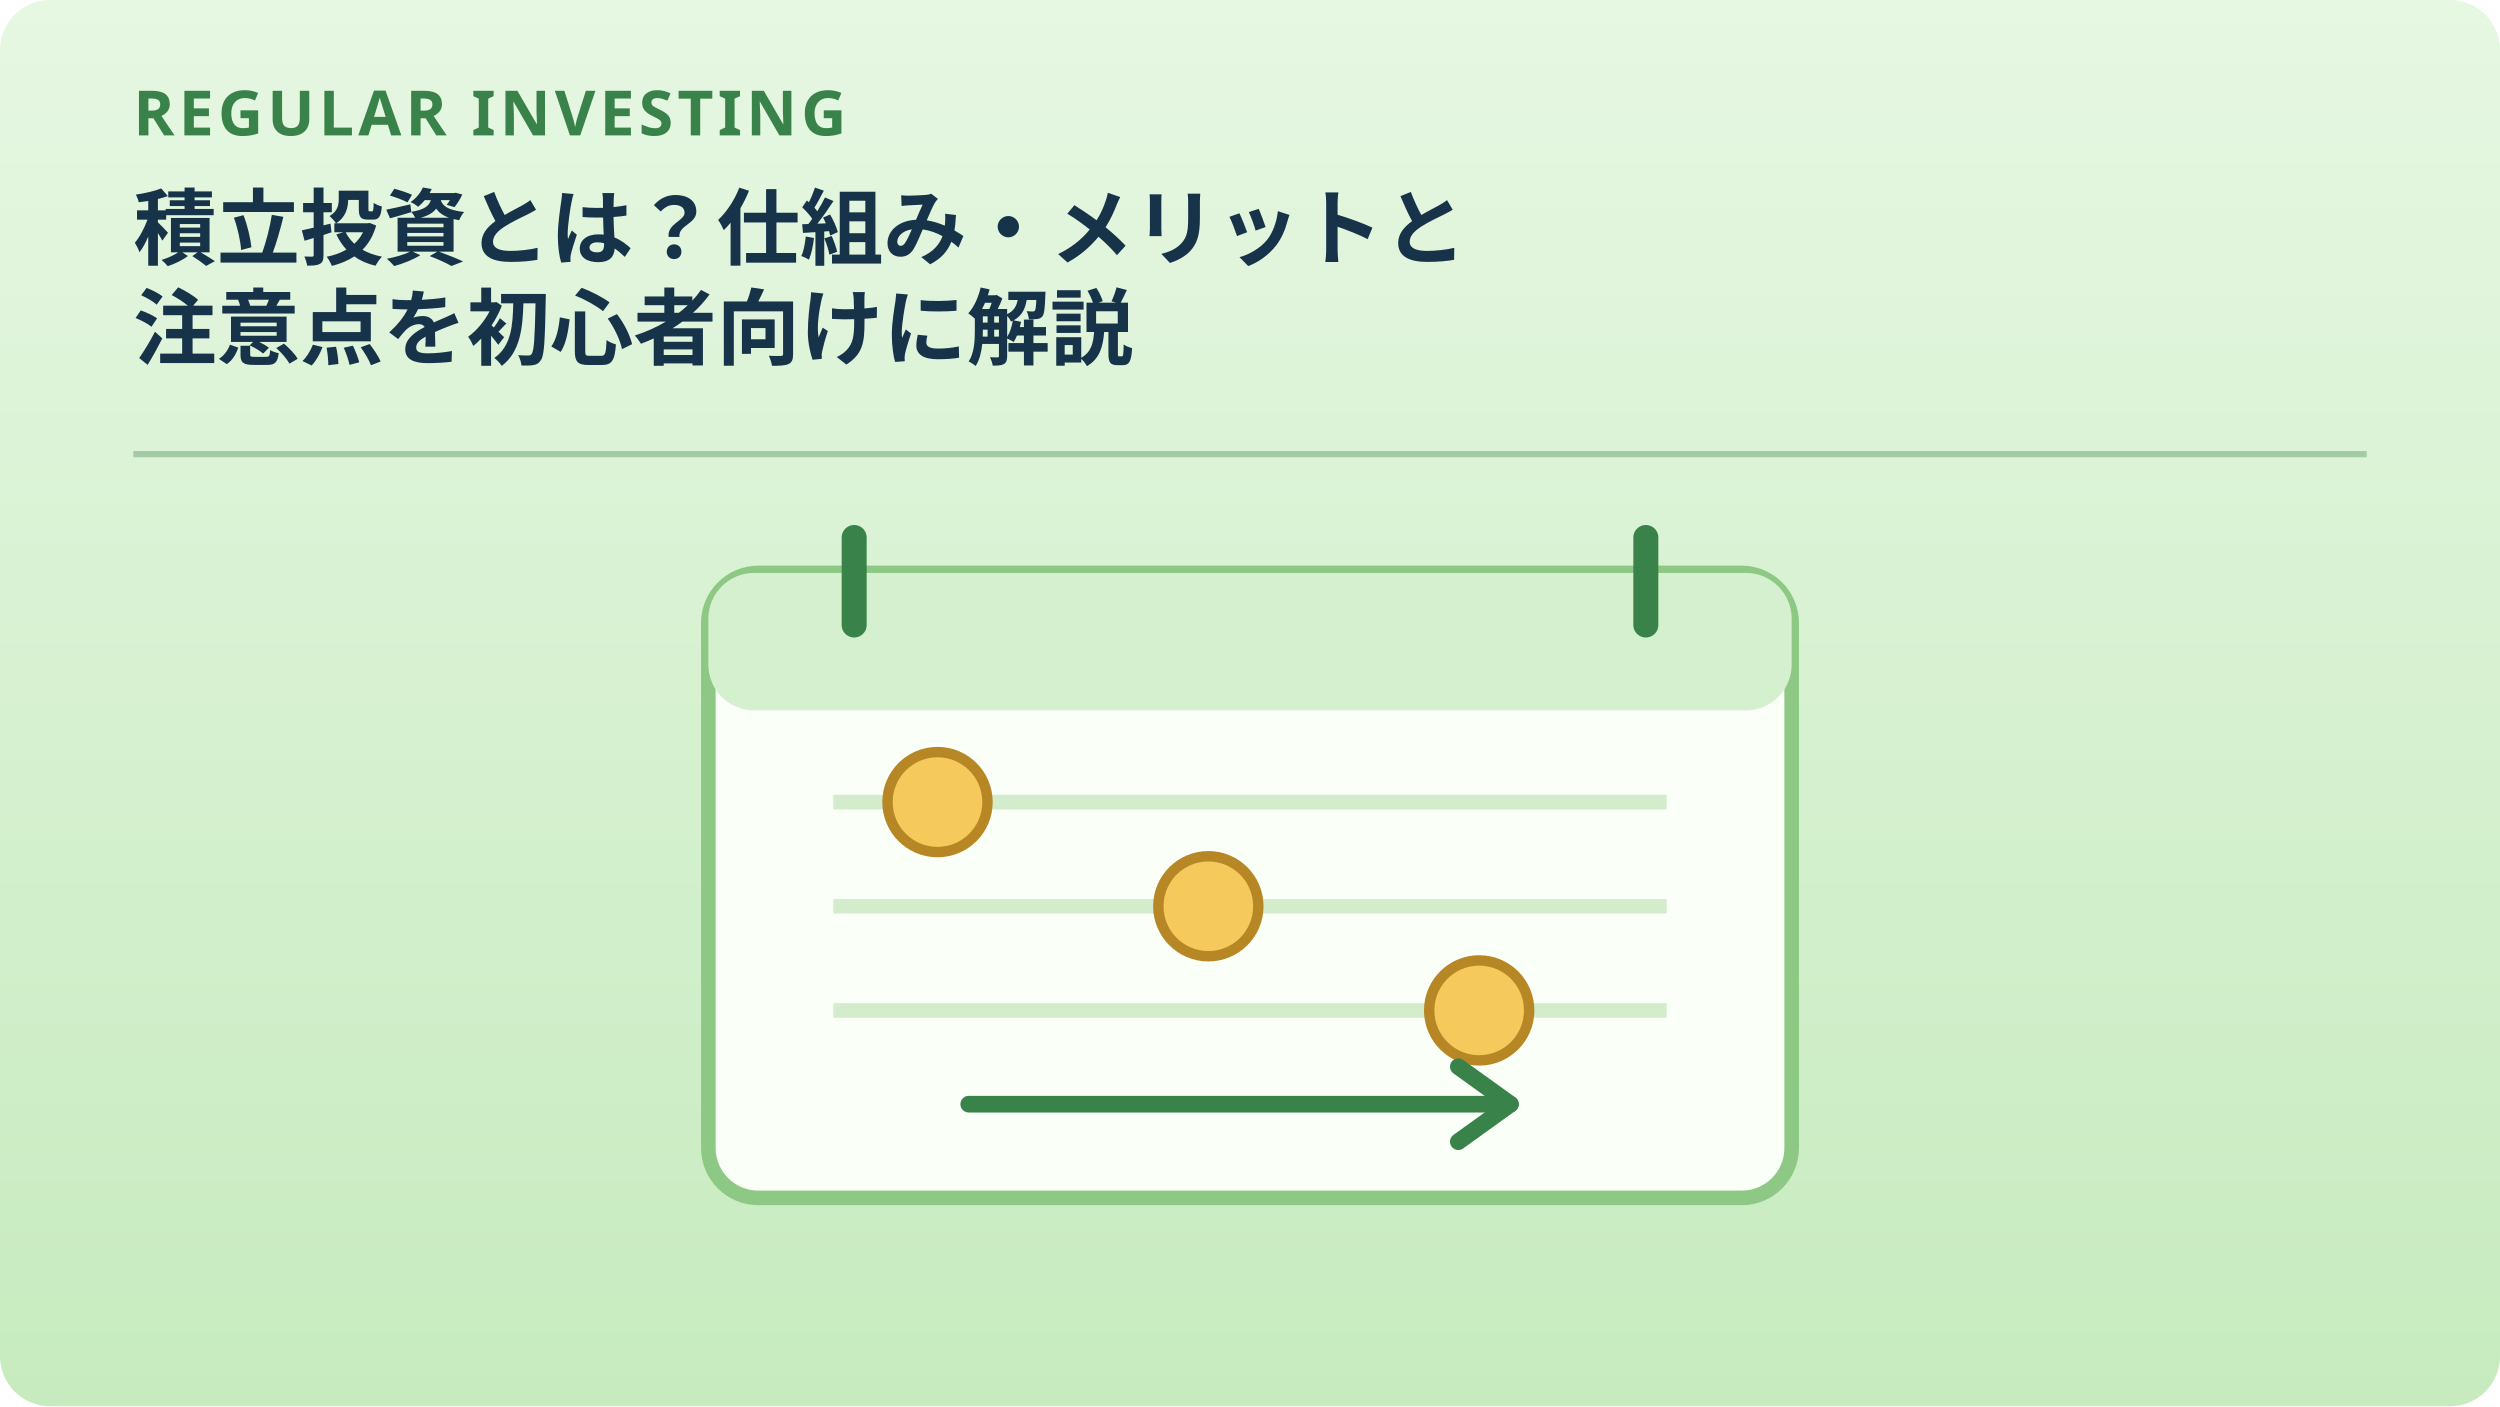
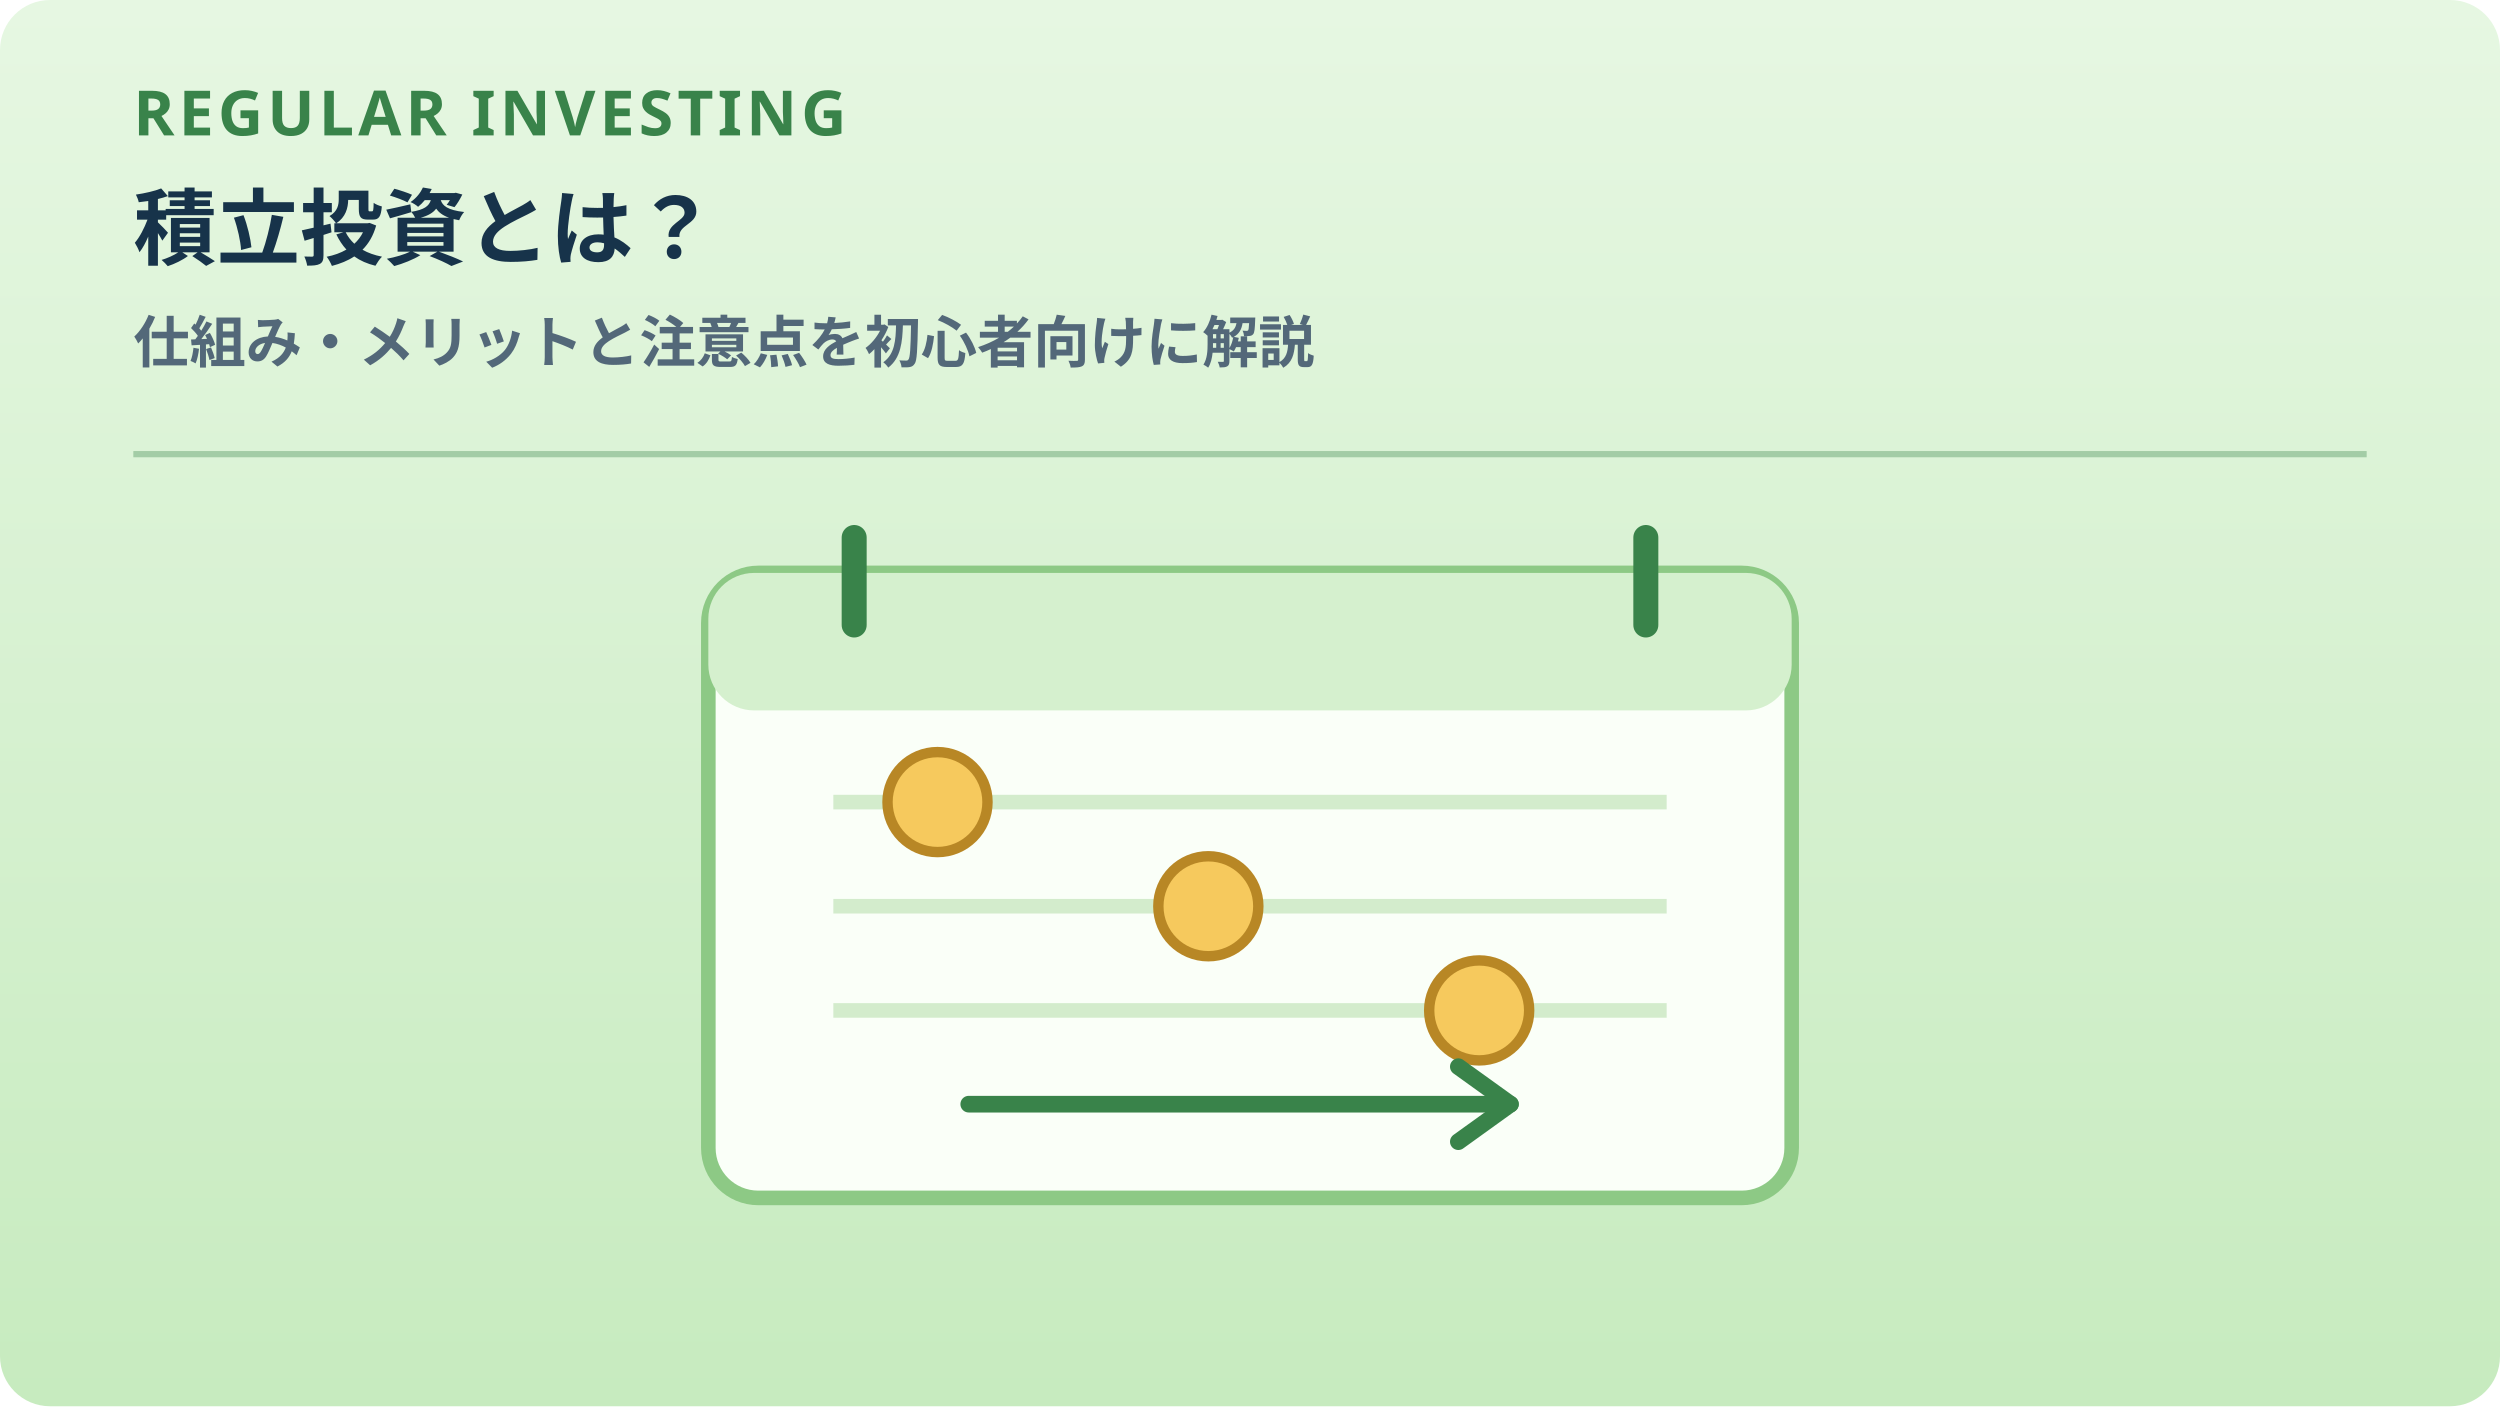
<svg xmlns="http://www.w3.org/2000/svg" width="1200" height="675" viewBox="0 0 1200 675" role="img" aria-label="積立投資とは？仕組み・メリットと注意点を初心者向けに解説">
  <defs>
    <linearGradient id="bg" x1="0" y1="0" x2="0" y2="1">
      <stop stop-color="#e6f7e2" />
      <stop offset="1" stop-color="#c7ebbf" />
    </linearGradient>
  </defs>
  <rect width="1200" height="675" rx="24" fill="url(#bg)" />
  <text x="64" y="65" font-family="sans-serif" font-size="30" font-weight="700" letter-spacing="2" fill="#39834a">REGULAR INVESTING</text>
-   <text x="64" y="124" font-family="sans-serif" font-size="40" font-weight="800" fill="#17334a">
-     <tspan x="64" dy="0">積立投資とは？仕組み・メリットと</tspan>
-     <tspan x="64" dy="48">注意点を初心者向けに解説</tspan>
-   </text>
+   <text x="64" y="124" font-family="sans-serif" font-size="40" font-weight="800" fill="#17334a">積立投資とは？</text>
+   <text x="64" y="174" font-family="sans-serif" font-size="27" font-weight="700" fill="#536879">仕組み・メリットと注意点を初心者向けに解説</text>
  <path d="M64 218H1136" stroke="#39834a" stroke-opacity=".35" stroke-width="3" />
  <g stroke-linejoin="round">
    <rect x="340" y="275" width="520" height="300" rx="24" fill="#fafff8" stroke="#8dc985" stroke-width="7" />
    <rect x="340" y="275" width="520" height="66" rx="22" fill="#d5f0ce" />
    <path d="M410 258v42M790 258v42" stroke="#39834a" stroke-width="12" stroke-linecap="round" />
    <path d="M400 385h400M400 435h400M400 485h400" stroke="#d3eccc" stroke-width="7" />
    <g fill="#f6c95d" stroke="#b88725" stroke-width="5">
      <circle cx="450" cy="385" r="24" />
      <circle cx="580" cy="435" r="24" />
      <circle cx="710" cy="485" r="24" />
    </g>
    <path d="M465 530h260" stroke="#39834a" stroke-width="8" stroke-linecap="round" />
    <path d="M700 512l25 18-25 18" fill="none" stroke="#39834a" stroke-width="8" stroke-linecap="round" />
  </g>
</svg>
